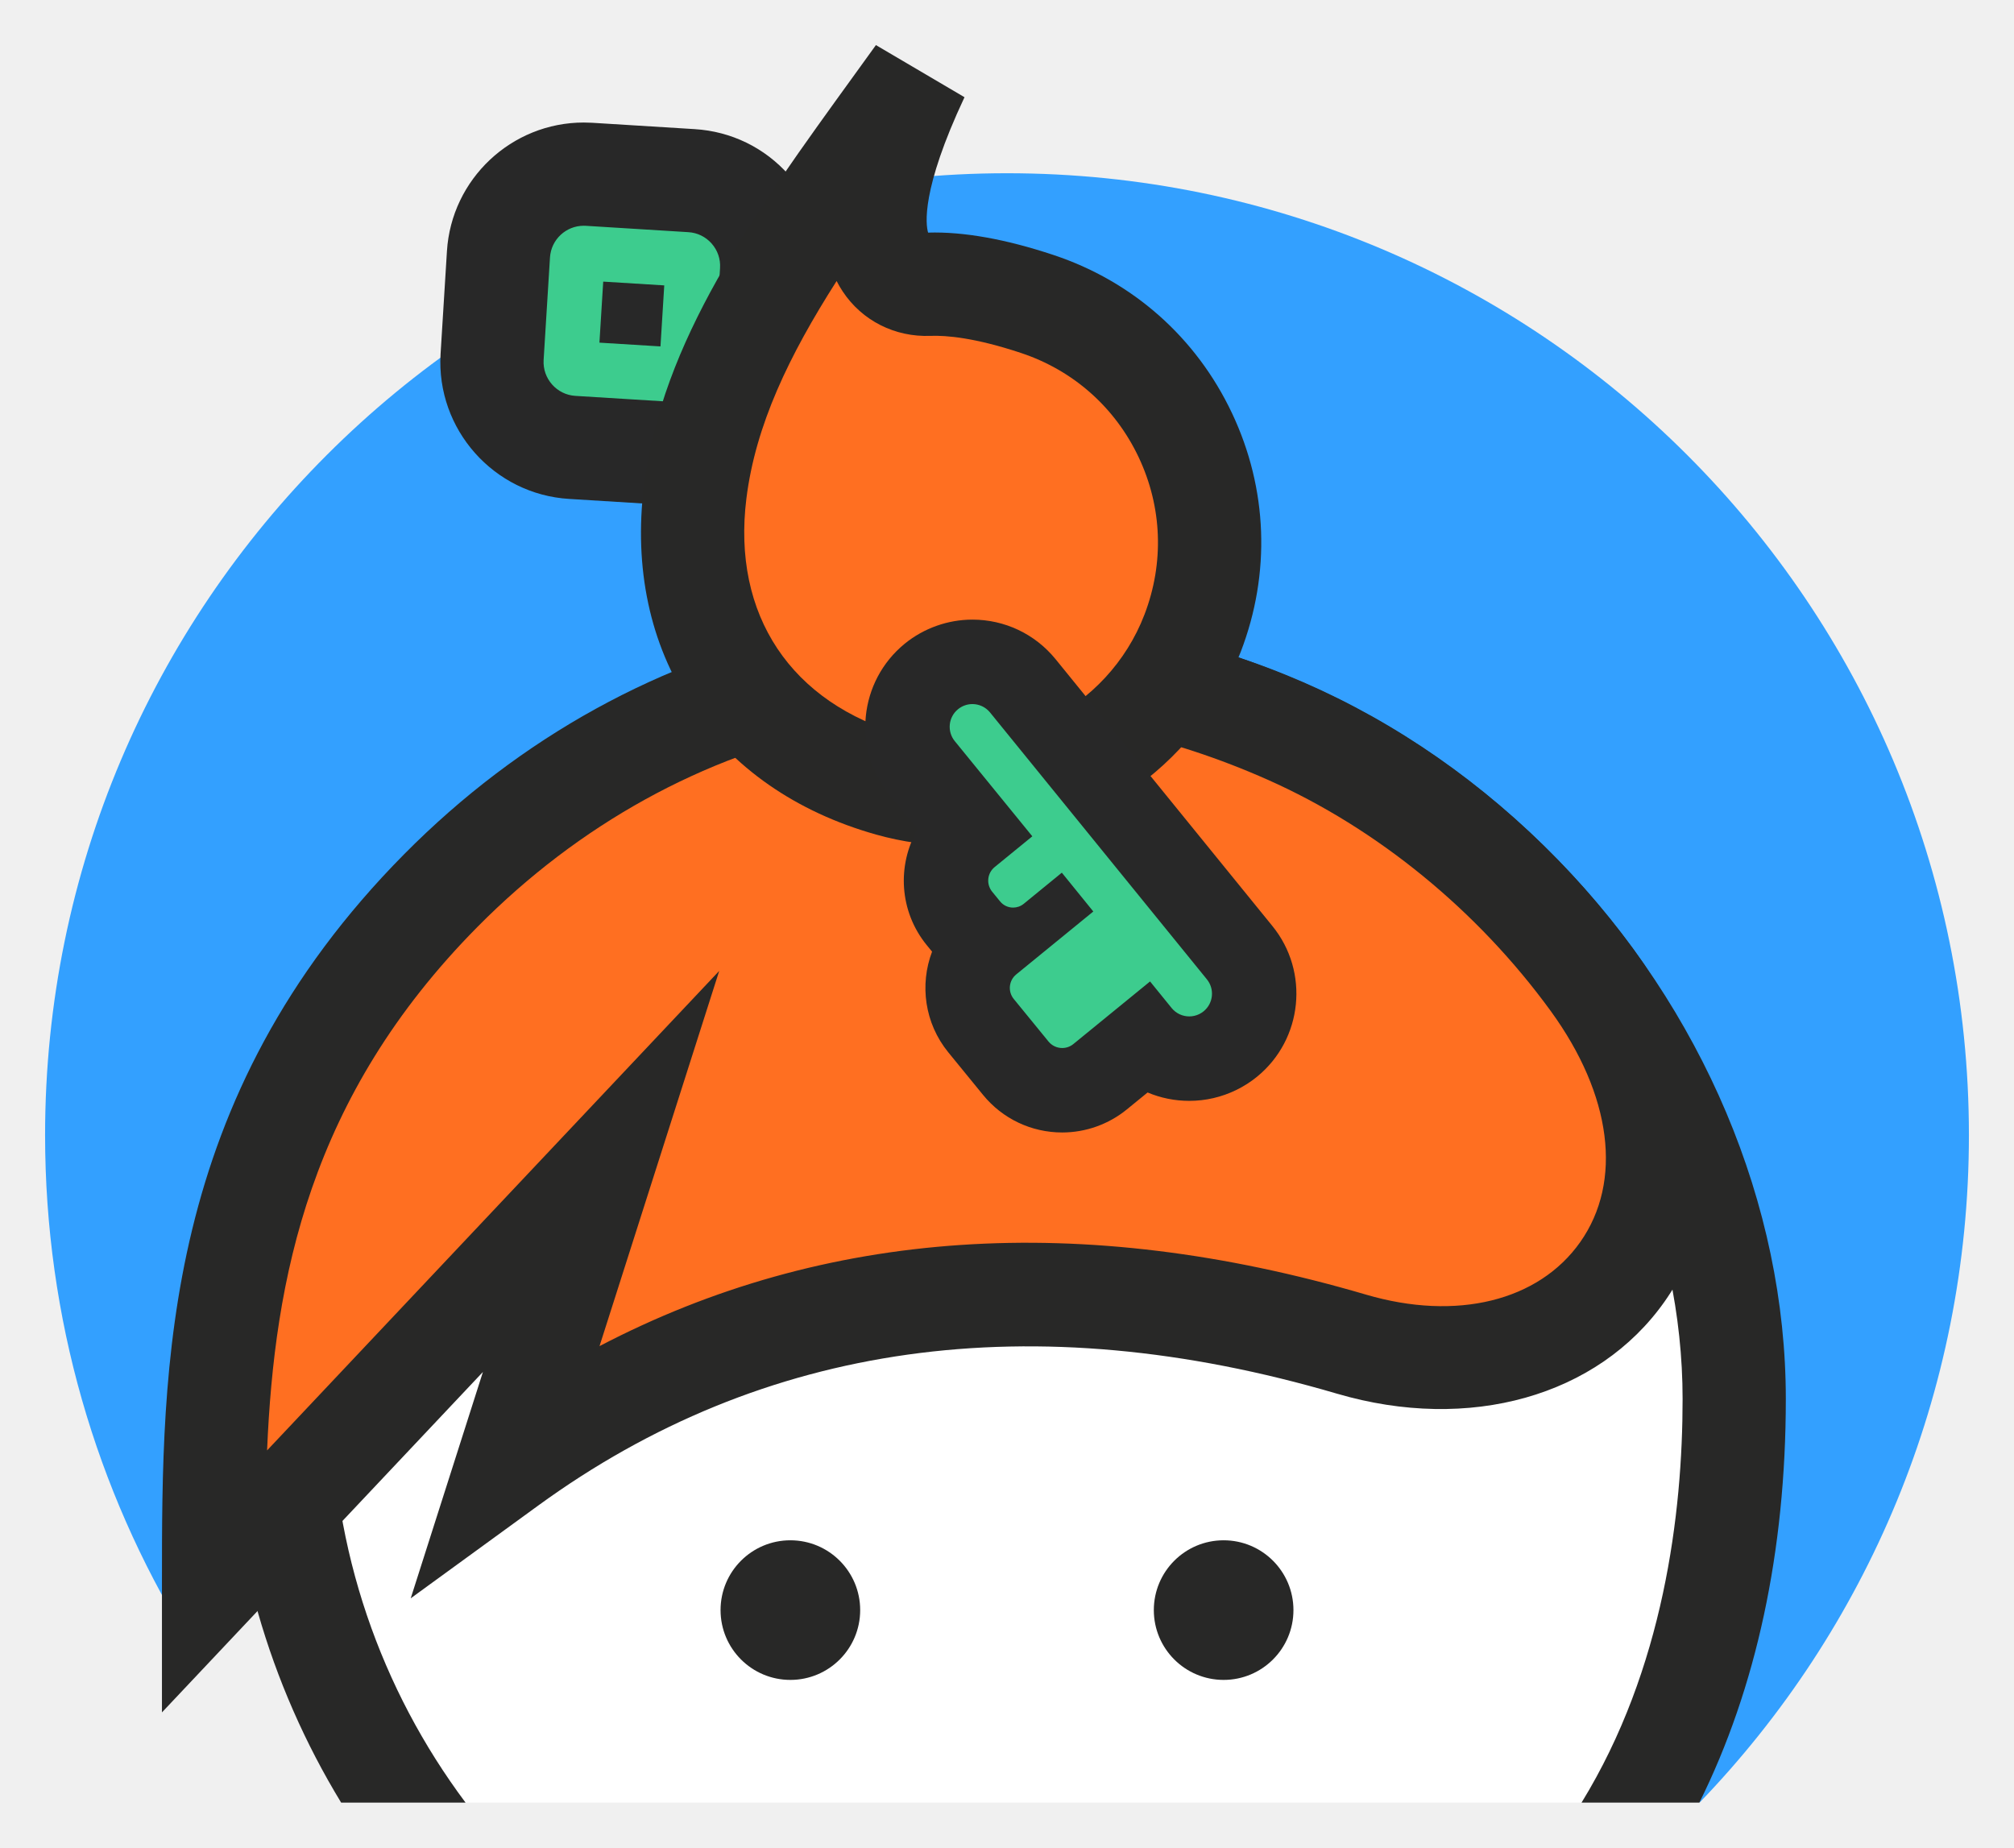
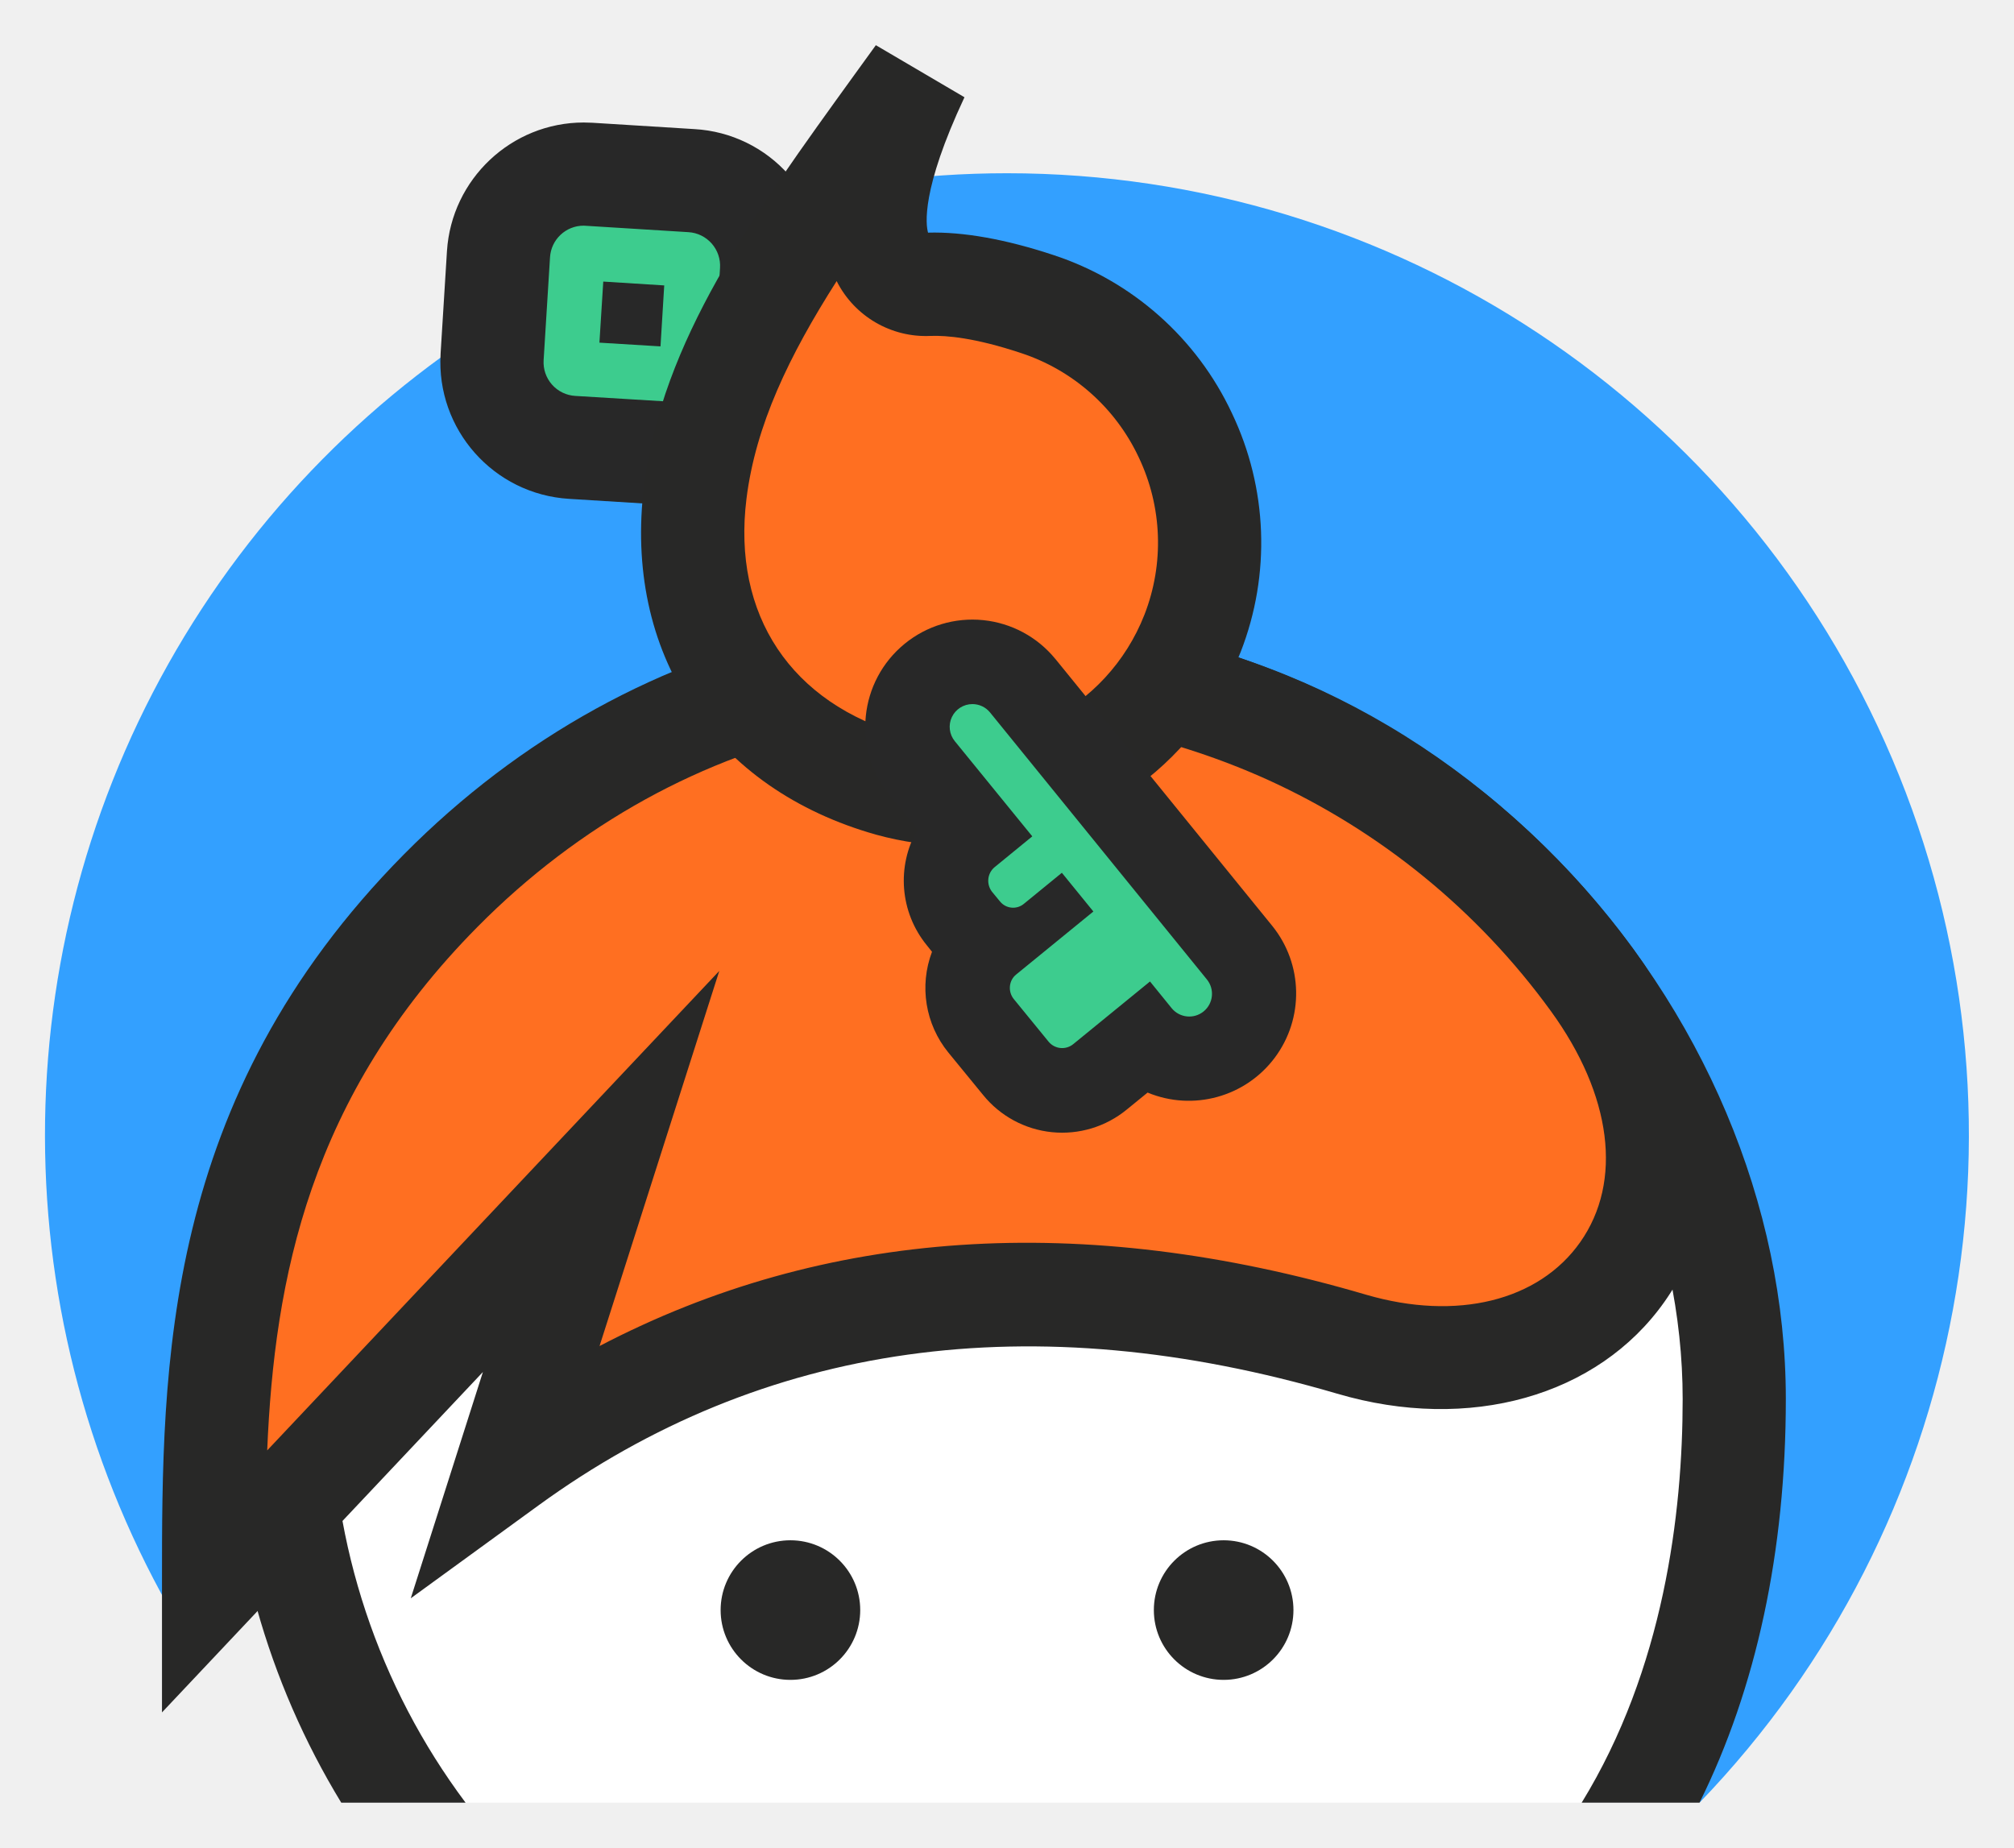
- <svg xmlns="http://www.w3.org/2000/svg" viewBox="0 0 223.333 204.899" height="204.899" width="223.333" xml:space="preserve" id="svg4504" version="1.1">
-   <defs id="defs4508">
-     <clipPath id="clipPath4520" clipPathUnits="userSpaceOnUse">
-       <path id="path4518" d="M 0,600 H 600 V 0 H 0 Z" />
+ <svg xmlns="http://www.w3.org/2000/svg" xml:space="preserve" width="223.33" height="204.9" viewBox="0 0 223.33 204.9">
+   <defs>
+     <clipPath id="a" clipPathUnits="userSpaceOnUse">
+       <path d="M0 600h600V0H0Z" />
    </clipPath>
  </defs>
-   <g transform="matrix(1.333333,0,0,-1.333333,-288.3333,502.4493)" id="g4512">
-     <g id="g4514">
-       <g clip-path="url(#clipPath4520)" id="g4516">
-         <g transform="translate(300,362.4287)" id="g4522">
-           <path id="path4524" style="fill:#33a0ff;fill-opacity:1;fill-rule:nonzero;stroke:none" d="m 0,0 c -44.183,0 -80,-35.817 -80,-80 0,-15.254 4.271,-29.509 11.679,-41.639 l 20.9,22.191 105.783,-0.661 -0.766,-35.407 C 71.467,-121.129 80,-101.562 80,-80 80,-35.817 44.183,0 0,0" />
-         </g>
-         <g transform="translate(263.8363,339.6274)" id="g4526">
-           <path id="path4528" style="fill:#3dcc8e;fill-opacity:1;fill-rule:nonzero;stroke:none" d="m 0,0 c -3.899,0.239 -6.887,3.608 -6.66,7.511 l 0.529,8.547 c 0.232,3.739 3.35,6.669 7.097,6.669 0.14,0 0.281,-0.004 0.422,-0.013 L 9.93,22.185 c 1.89,-0.115 3.627,-0.962 4.885,-2.386 1.26,-1.424 1.888,-3.256 1.767,-5.156 L 16.058,6.129 C 16.027,5.637 15.928,5.247 15.867,5.034 L 15.563,3.547 9.942,-0.615 Z" />
-         </g>
-         <g transform="translate(264.8025,366.6468)" id="g4530">
-           <path id="path4532" style="fill:#282828;fill-opacity:1;fill-rule:nonzero;stroke:none" d="m 0,0 c -6.01,0 -11.009,-4.698 -11.381,-10.696 l -0.529,-8.532 -10e-4,-0.016 -0.001,-0.015 c -0.364,-6.259 4.43,-11.662 10.686,-12.045 l 8.375,-0.518 3.123,-0.193 2.515,1.862 3.042,2.251 2.643,1.957 0.607,2.967 c 0.12,0.455 0.25,1.068 0.297,1.818 l 0.524,8.522 c 0.192,3.045 -0.817,5.98 -2.839,8.266 -2.013,2.278 -4.8,3.638 -7.843,3.823 L 0.7,-0.021 H 0.688 L 0.675,-0.02 C 0.451,-0.007 0.224,0 0,0 m 6.378,-18.621 0.314,5.075 -5.076,0.314 -0.315,-5.076 5.077,-0.313 M 0,-8.585 c 0.056,0 0.113,-0.002 0.17,-0.005 l 8.528,-0.529 c 0.747,-0.045 1.436,-0.38 1.933,-0.943 0.5,-0.565 0.749,-1.29 0.701,-2.041 l -0.525,-8.524 c -0.008,-0.132 -0.061,-0.248 -0.086,-0.374 l -3.042,-2.252 -8.38,0.518 c -1.546,0.095 -2.73,1.43 -2.64,2.977 l 0.529,8.531 c 0.092,1.489 1.327,2.642 2.812,2.642" />
-         </g>
-         <g transform="translate(300,320.9623)" id="g4534">
-           <path id="path4536" style="fill:#ffffff;fill-opacity:1;fill-rule:nonzero;stroke:none" d="m 0,0 c -33.402,0 -60.48,-27.078 -60.48,-60.48 0,-12.421 3.746,-23.965 10.167,-33.569 H 52.742 c 5.424,9.907 7.738,21.637 7.738,33.569 C 60.48,-29.566 33.402,0 0,0" />
-         </g>
-         <g transform="translate(299.9999,325.255)" id="g4538">
-           <path id="path4540" style="fill:#282827;fill-opacity:1;fill-rule:nonzero;stroke:none" d="m 0,0 c -35.716,0 -64.773,-29.057 -64.773,-64.773 0,-12.28 3.436,-23.774 9.396,-33.569 h 10.347 c -7.005,9.372 -11.157,20.995 -11.157,33.569 0,30.982 25.205,56.188 56.187,56.188 14.716,0 28.811,-6.161 39.688,-17.348 10.486,-10.783 16.5,-24.94 16.5,-38.84 0,-9.517 -1.572,-22.45 -8.405,-33.569 h 9.799 c 4.729,9.519 7.191,20.9 7.191,33.569 0,16.116 -6.899,32.454 -18.929,44.826 C 33.336,-7.084 17.055,0 0,0" />
-         </g>
-         <g transform="translate(287.7891,242.9254)" id="g4542">
-           <path id="path4544" style="fill:#282827;fill-opacity:1;fill-rule:nonzero;stroke:none" d="m 0,0 c 0,-3.207 -2.599,-5.806 -5.806,-5.806 -3.207,0 -5.806,2.599 -5.806,5.806 0,3.207 2.599,5.806 5.806,5.806 C -2.599,5.806 0,3.207 0,0" />
-         </g>
-         <g transform="translate(323.8228,242.9254)" id="g4546">
-           <path id="path4548" style="fill:#282827;fill-opacity:1;fill-rule:nonzero;stroke:none" d="m 0,0 c 0,-3.207 -2.599,-5.806 -5.806,-5.806 -3.207,0 -5.806,2.599 -5.806,5.806 0,3.207 2.599,5.806 5.806,5.806 C -2.599,5.806 0,3.207 0,0" />
-         </g>
-         <g transform="translate(234.0117,245.2287)" id="g4550">
-           <path id="path4552" style="fill:#ff6f21;fill-opacity:1;fill-rule:nonzero;stroke:none" d="M 0,0 32.228,34.18 24.471,9.861 c 25.161,18.31 51.575,15.415 70.174,9.953 19.741,-5.796 33.562,11.639 20.032,30.238 C 108.248,58.891 99.429,66.23 89.412,70.681 63.139,82.352 36.724,75.547 18.905,57.547 0.029,38.479 0,17.33 0,0" />
-         </g>
-         <g transform="translate(296.9716,317.3886)" id="g4554">
-           <path id="path4556" style="fill:#282827;fill-opacity:1;fill-rule:nonzero;stroke:none" d="m 0,0 c -3.741,0 -7.456,-0.373 -11.107,-1.124 -11.135,-2.29 -21.473,-7.999 -29.897,-16.509 -13.993,-14.135 -16.901,-29.306 -17.505,-43.549 l 37.603,39.881 -9.955,-31.208 c 18.708,9.781 40.099,11.228 63.755,4.282 7.528,-2.21 14.351,-0.535 17.808,4.371 3.551,5.041 2.633,12.227 -2.456,19.223 -6.081,8.36 -14.44,15.189 -23.537,19.231 C 16.641,-1.818 8.259,0 0,0 m -67.252,-82.97 v 10.81 c 0,17.917 0,40.215 20.146,60.567 9.62,9.717 21.47,16.245 34.269,18.878 13.474,2.772 27.662,1.098 41.032,-4.841 10.453,-4.644 20.04,-12.467 26.994,-22.026 7.243,-9.958 8.213,-21.154 2.531,-29.218 -5.555,-7.885 -16.247,-10.892 -27.245,-7.664 -25.364,7.448 -47.718,4.317 -66.438,-9.306 l -10.6,-7.713 6.005,18.825 z" />
-         </g>
-         <g transform="translate(315.4395,324.1835)" id="g4558">
-           <path id="path4560" style="fill:#ff6f21;fill-opacity:1;fill-rule:nonzero;stroke:none" d="m 0,0 c -3.821,-9.956 -14.901,-15.515 -25.167,-12.625 -11.566,3.257 -17.673,12.552 -16.207,24.342 1.459,11.725 9.382,22.005 18.515,34.677 -7.502,-15.969 -1.129,-17.465 0.887,-17.385 1.992,0.079 4.9,-0.261 9.039,-1.634 C -1.656,23.632 4.305,11.218 0,0" />
-         </g>
-         <g transform="translate(285.8294,353.465)" id="g4562">
-           <path id="path4564" style="fill:#282827;fill-opacity:1;fill-rule:nonzero;stroke:none" d="m 0,0 c -3.962,-6.212 -6.744,-11.986 -7.504,-18.094 -1.203,-9.673 3.698,-17.03 13.111,-19.68 8.172,-2.301 16.954,2.105 19.996,10.03 1.649,4.298 1.477,8.947 -0.484,13.091 -1.963,4.148 -5.441,7.228 -9.794,8.672 -3.82,1.268 -6.198,1.469 -7.516,1.419 C 4.85,-4.678 2.119,-3.3 0.509,-0.872 0.323,-0.592 0.153,-0.302 0,0 m 9.977,-46.963 c -2.226,0 -4.475,0.299 -6.697,0.925 -6.666,1.877 -11.993,5.587 -15.404,10.729 -3.401,5.126 -4.749,11.445 -3.9,18.275 1.5,12.057 8.931,22.329 17.535,34.223 0.58,0.802 1.166,1.612 1.758,2.433 l 7.367,-4.335 C 7,7.546 7.417,4.68 7.608,4.026 c 2.925,0.089 6.431,-0.534 10.421,-1.858 6.601,-2.191 11.875,-6.86 14.85,-13.149 2.974,-6.284 3.236,-13.33 0.739,-19.839 C 29.83,-40.689 20.172,-46.963 9.977,-46.963" />
-         </g>
-         <g transform="translate(304.5916,286.1613)" id="g4566">
-           <path id="path4568" style="fill:#3dcc8e;fill-opacity:1;fill-rule:nonzero;stroke:none" d="m 0,0 c -1.503,0 -2.911,0.668 -3.861,1.832 l -2.888,3.537 c -1.674,2.05 -1.434,5.049 0.501,6.811 -0.625,0.306 -1.184,0.747 -1.638,1.303 l -0.659,0.807 c -1.734,2.123 -1.417,5.26 0.705,6.993 l 0.415,0.339 -4.23,5.192 c -1.881,2.304 -1.536,5.713 0.77,7.597 0.967,0.788 2.179,1.219 3.417,1.219 1.626,0 3.151,-0.722 4.182,-1.982 L 14.757,11.441 C 16.635,9.14 16.29,5.731 13.984,3.847 13.348,3.327 12.586,2.953 11.784,2.768 11.386,2.676 10.976,2.63 10.567,2.63 v 0 C 9.161,2.63 7.832,3.169 6.831,4.128 L 3.15,1.123 C 2.263,0.399 1.144,0 0,0" />
-         </g>
-         <g transform="translate(304.0229,322.0345)" id="g4570">
-           <path id="path4572" style="fill:#282828;fill-opacity:1;fill-rule:nonzero;stroke:none" d="m 0,0 c -1.701,2.078 -4.216,3.269 -6.899,3.269 -2.044,0 -4.044,-0.712 -5.631,-2.004 -3.814,-3.116 -4.382,-8.741 -1.275,-12.547 l 2.35,-2.885 c -1.726,-2.968 -1.539,-6.824 0.758,-9.637 l 0.442,-0.542 c -1.039,-2.741 -0.63,-5.95 1.354,-8.379 l 2.888,-3.538 c 1.619,-1.984 4.018,-3.122 6.581,-3.122 1.952,0 3.86,0.679 5.372,1.914 l 1.73,1.412 c 1.082,-0.455 2.257,-0.697 3.466,-0.697 0.674,0 1.349,0.077 2.006,0.229 1.324,0.305 2.58,0.921 3.633,1.781 3.805,3.109 4.373,8.734 1.267,12.54 L 0.017,-0.021 Z m -6.899,-3.755 c 0.547,0 1.09,-0.238 1.464,-0.696 L 12.6,-26.647 c 0.66,-0.809 0.539,-1.999 -0.269,-2.659 -0.233,-0.19 -0.496,-0.314 -0.769,-0.377 -0.14,-0.033 -0.283,-0.049 -0.426,-0.049 -0.548,0 -1.091,0.237 -1.465,0.695 l -1.796,2.213 -6.377,-5.205 c -0.273,-0.224 -0.602,-0.332 -0.93,-0.332 -0.426,0 -0.849,0.185 -1.14,0.541 l -2.888,3.537 c -0.508,0.622 -0.415,1.538 0.207,2.046 l 6.408,5.231 -2.618,3.228 -3.17,-2.59 c -0.26,-0.211 -0.572,-0.314 -0.882,-0.314 -0.404,0 -0.805,0.175 -1.081,0.512 l -0.66,0.809 c -0.509,0.623 -0.417,1.541 0.206,2.05 l 3.133,2.558 -6.447,7.913 c -0.66,0.808 -0.539,1.998 0.269,2.658 0.353,0.287 0.776,0.427 1.196,0.427" />
-         </g>
-       </g>
-     </g>
+   <g clip-path="url(#a)" transform="matrix(1.33333 0 0 -1.33333 -288.33 502.45)">
+     <path d="M0 0a80 80 0 0 1-68.32-121.64l20.9 22.2 105.78-.67-.76-35.4A80 80 0 0 1 0 0" style="fill:#33a0ff;fill-opacity:1;fill-rule:nonzero;stroke:none" transform="translate(300 362.43)" />
+     <path d="M0 0a7.1 7.1 0 0 0-6.66 7.51l.53 8.55a7.1 7.1 0 0 0 7.52 6.65l8.54-.53a7 7 0 0 0 4.89-2.38 7 7 0 0 0 1.76-5.16l-.52-8.51c-.03-.5-.13-.88-.2-1.1l-.3-1.48L9.94-.61Z" style="fill:#3dcc8e;fill-opacity:1;fill-rule:nonzero;stroke:none" transform="translate(263.84 339.63)" />
+     <path d="M0 0c-6.01 0-11-4.7-11.38-10.7l-.53-8.53v-.03A11.4 11.4 0 0 1-1.23-31.3l8.38-.52 3.12-.2 2.52 1.87 3.04 2.25 2.64 1.96.6 2.96c.13.46.26 1.07.3 1.82l.53 8.52a11.3 11.3 0 0 1-2.84 8.27A11.3 11.3 0 0 1 9.22-.55L.7-.02H.68zm6.38-18.62.31 5.07-5.07.32-.32-5.08zM0-8.58l.17-.01 8.53-.53a2.8 2.8 0 0 0 2.63-2.98l-.52-8.53q-.03-.2-.09-.37l-3.04-2.25-8.38.51a2.8 2.8 0 0 0-2.64 2.98l.53 8.53A2.8 2.8 0 0 0 0-8.58" style="fill:#282828;fill-opacity:1;fill-rule:nonzero;stroke:none" transform="translate(264.8 366.65)" />
+     <path d="M0 0a60.48 60.48 0 0 1-50.31-94.05H52.74c5.43 9.9 7.74 21.64 7.74 33.57C60.48-29.57 33.4 0 0 0" style="fill:#fff;fill-opacity:1;fill-rule:nonzero;stroke:none" transform="translate(300 320.96)" />
+     <path d="M0 0a64.85 64.85 0 0 1-64.77-64.77 64.4 64.4 0 0 1 9.4-33.57h10.34a56 56 0 0 0-11.16 33.57A56.25 56.25 0 0 0 0-8.58c14.72 0 28.81-6.17 39.69-17.35 10.48-10.79 16.5-24.94 16.5-38.84 0-9.52-1.57-22.45-8.4-33.57h9.8c4.72 9.52 7.18 20.9 7.18 33.57 0 16.11-6.9 32.45-18.93 44.82C33.34-7.08 17.05 0 0 0" style="fill:#282827;fill-opacity:1;fill-rule:nonzero;stroke:none" transform="translate(300 325.25)" />
+     <path d="M0 0a5.8 5.8 0 1 0-11.61 0A5.8 5.8 0 0 0 0 0" style="fill:#282827;fill-opacity:1;fill-rule:nonzero;stroke:none" transform="translate(287.79 242.93)" />
+     <path d="M0 0a5.8 5.8 0 1 0-11.61 0A5.8 5.8 0 0 0 0 0" style="fill:#282827;fill-opacity:1;fill-rule:nonzero;stroke:none" transform="translate(323.82 242.93)" />
+     <path d="m0 0 32.23 34.18-7.76-24.32c25.16 18.31 51.58 15.42 70.18 9.95 19.74-5.8 33.56 11.64 20.03 30.24A63.6 63.6 0 0 1 89.4 70.68c-26.27 11.67-52.69 4.87-70.5-13.13C.03 38.48 0 17.33 0 0" style="fill:#ff6f21;fill-opacity:1;fill-rule:nonzero;stroke:none" transform="translate(234.01 245.23)" />
+     <path d="M0 0q-5.62 0-11.1-1.12c-11.14-2.3-21.48-8-29.9-16.51-14-14.14-16.9-29.3-17.5-43.55l37.6 39.88-9.96-31.2c18.7 9.77 40.1 11.22 63.75 4.27 7.53-2.2 14.36-.53 17.81 4.37 3.55 5.04 2.64 12.23-2.45 19.23A59.6 59.6 0 0 1 24.7-5.4 61 61 0 0 1 0 0m-67.25-82.97v10.81c0 17.92 0 40.22 20.14 60.57 9.62 9.71 21.47 16.24 34.27 18.88C.64 10.06 14.83 8.39 28.2 2.44a68.3 68.3 0 0 0 26.99-22.02c7.24-9.96 8.21-21.16 2.53-29.22-5.55-7.88-16.25-10.9-27.24-7.66-25.37 7.44-47.72 4.31-66.44-9.31l-10.6-7.71 6 18.82z" style="fill:#282827;fill-opacity:1;fill-rule:nonzero;stroke:none" transform="translate(296.97 317.39)" />
+     <path d="M0 0a21.1 21.1 0 0 0-25.17-12.62C-36.73-9.37-42.84-.07-41.37 11.72c1.45 11.72 9.38 22 18.51 34.67-7.5-15.97-1.13-17.46.89-17.38 1.99.08 4.9-.26 9.04-1.64A20.9 20.9 0 0 0 0 0" style="fill:#ff6f21;fill-opacity:1;fill-rule:nonzero;stroke:none" transform="translate(315.44 324.18)" />
+     <path d="M0 0c-3.96-6.21-6.74-11.99-7.5-18.1-1.2-9.67 3.7-17.02 13.1-19.67a16.73 16.73 0 0 1 20 10.03 16.5 16.5 0 0 1-.48 13.09 16.5 16.5 0 0 1-9.8 8.67c-3.82 1.27-6.2 1.47-7.51 1.42A8.3 8.3 0 0 0 0 0m9.98-46.96q-3.36 0-6.7.92c-6.67 1.88-12 5.59-15.4 10.73-3.4 5.13-4.75 11.45-3.9 18.28C-14.52-4.98-7.1 5.29 1.5 17.19l1.76 2.43 7.37-4.33C7 7.55 7.42 4.68 7.6 4.03c2.92.08 6.43-.54 10.42-1.86a25 25 0 0 0 14.85-13.15 25 25 0 0 0 .74-19.84A25.4 25.4 0 0 0 9.98-46.96" style="fill:#282827;fill-opacity:1;fill-rule:nonzero;stroke:none" transform="translate(285.83 353.46)" />
+     <path d="M0 0c-1.5 0-2.91.67-3.86 1.83l-2.89 3.54a4.97 4.97 0 0 0 .5 6.81q-.94.46-1.64 1.3l-.66.81a5 5 0 0 0 .71 7l.42.33-4.24 5.2a5.4 5.4 0 0 0 8.37 6.83l18.05-22.2a5.4 5.4 0 0 0-4.2-8.82c-1.4 0-2.73.54-3.73 1.5l-3.68-3A5 5 0 0 0 0 0" style="fill:#3dcc8e;fill-opacity:1;fill-rule:nonzero;stroke:none" transform="translate(304.6 286.16)" />
+     <path d="M0 0a8.9 8.9 0 0 1-12.53 1.27 8.93 8.93 0 0 1-1.28-12.55l2.35-2.89a8.5 8.5 0 0 1 .76-9.63l.44-.55a8.5 8.5 0 0 1 1.36-8.38l2.89-3.53a8.46 8.46 0 0 1 11.95-1.21l1.73 1.41A8.93 8.93 0 0 1 18.04-22.2L.02-.02Zm-6.9-3.75c.55 0 1.1-.24 1.47-.7l18.03-22.2a1.89 1.89 0 0 0-2.93-2.39l-1.8 2.22-6.37-5.2a1.46 1.46 0 0 0-2.07.2l-2.89 3.54c-.5.62-.42 1.54.2 2.04L3.16-21 .54-17.78l-3.17-2.59a1.4 1.4 0 0 0-1.97.2l-.66.8c-.5.63-.41 1.55.21 2.06l3.13 2.56-6.44 7.91A1.89 1.89 0 0 0-6.9-3.75" style="fill:#282828;fill-opacity:1;fill-rule:nonzero;stroke:none" transform="translate(304.02 322.03)" />
  </g>
</svg>
